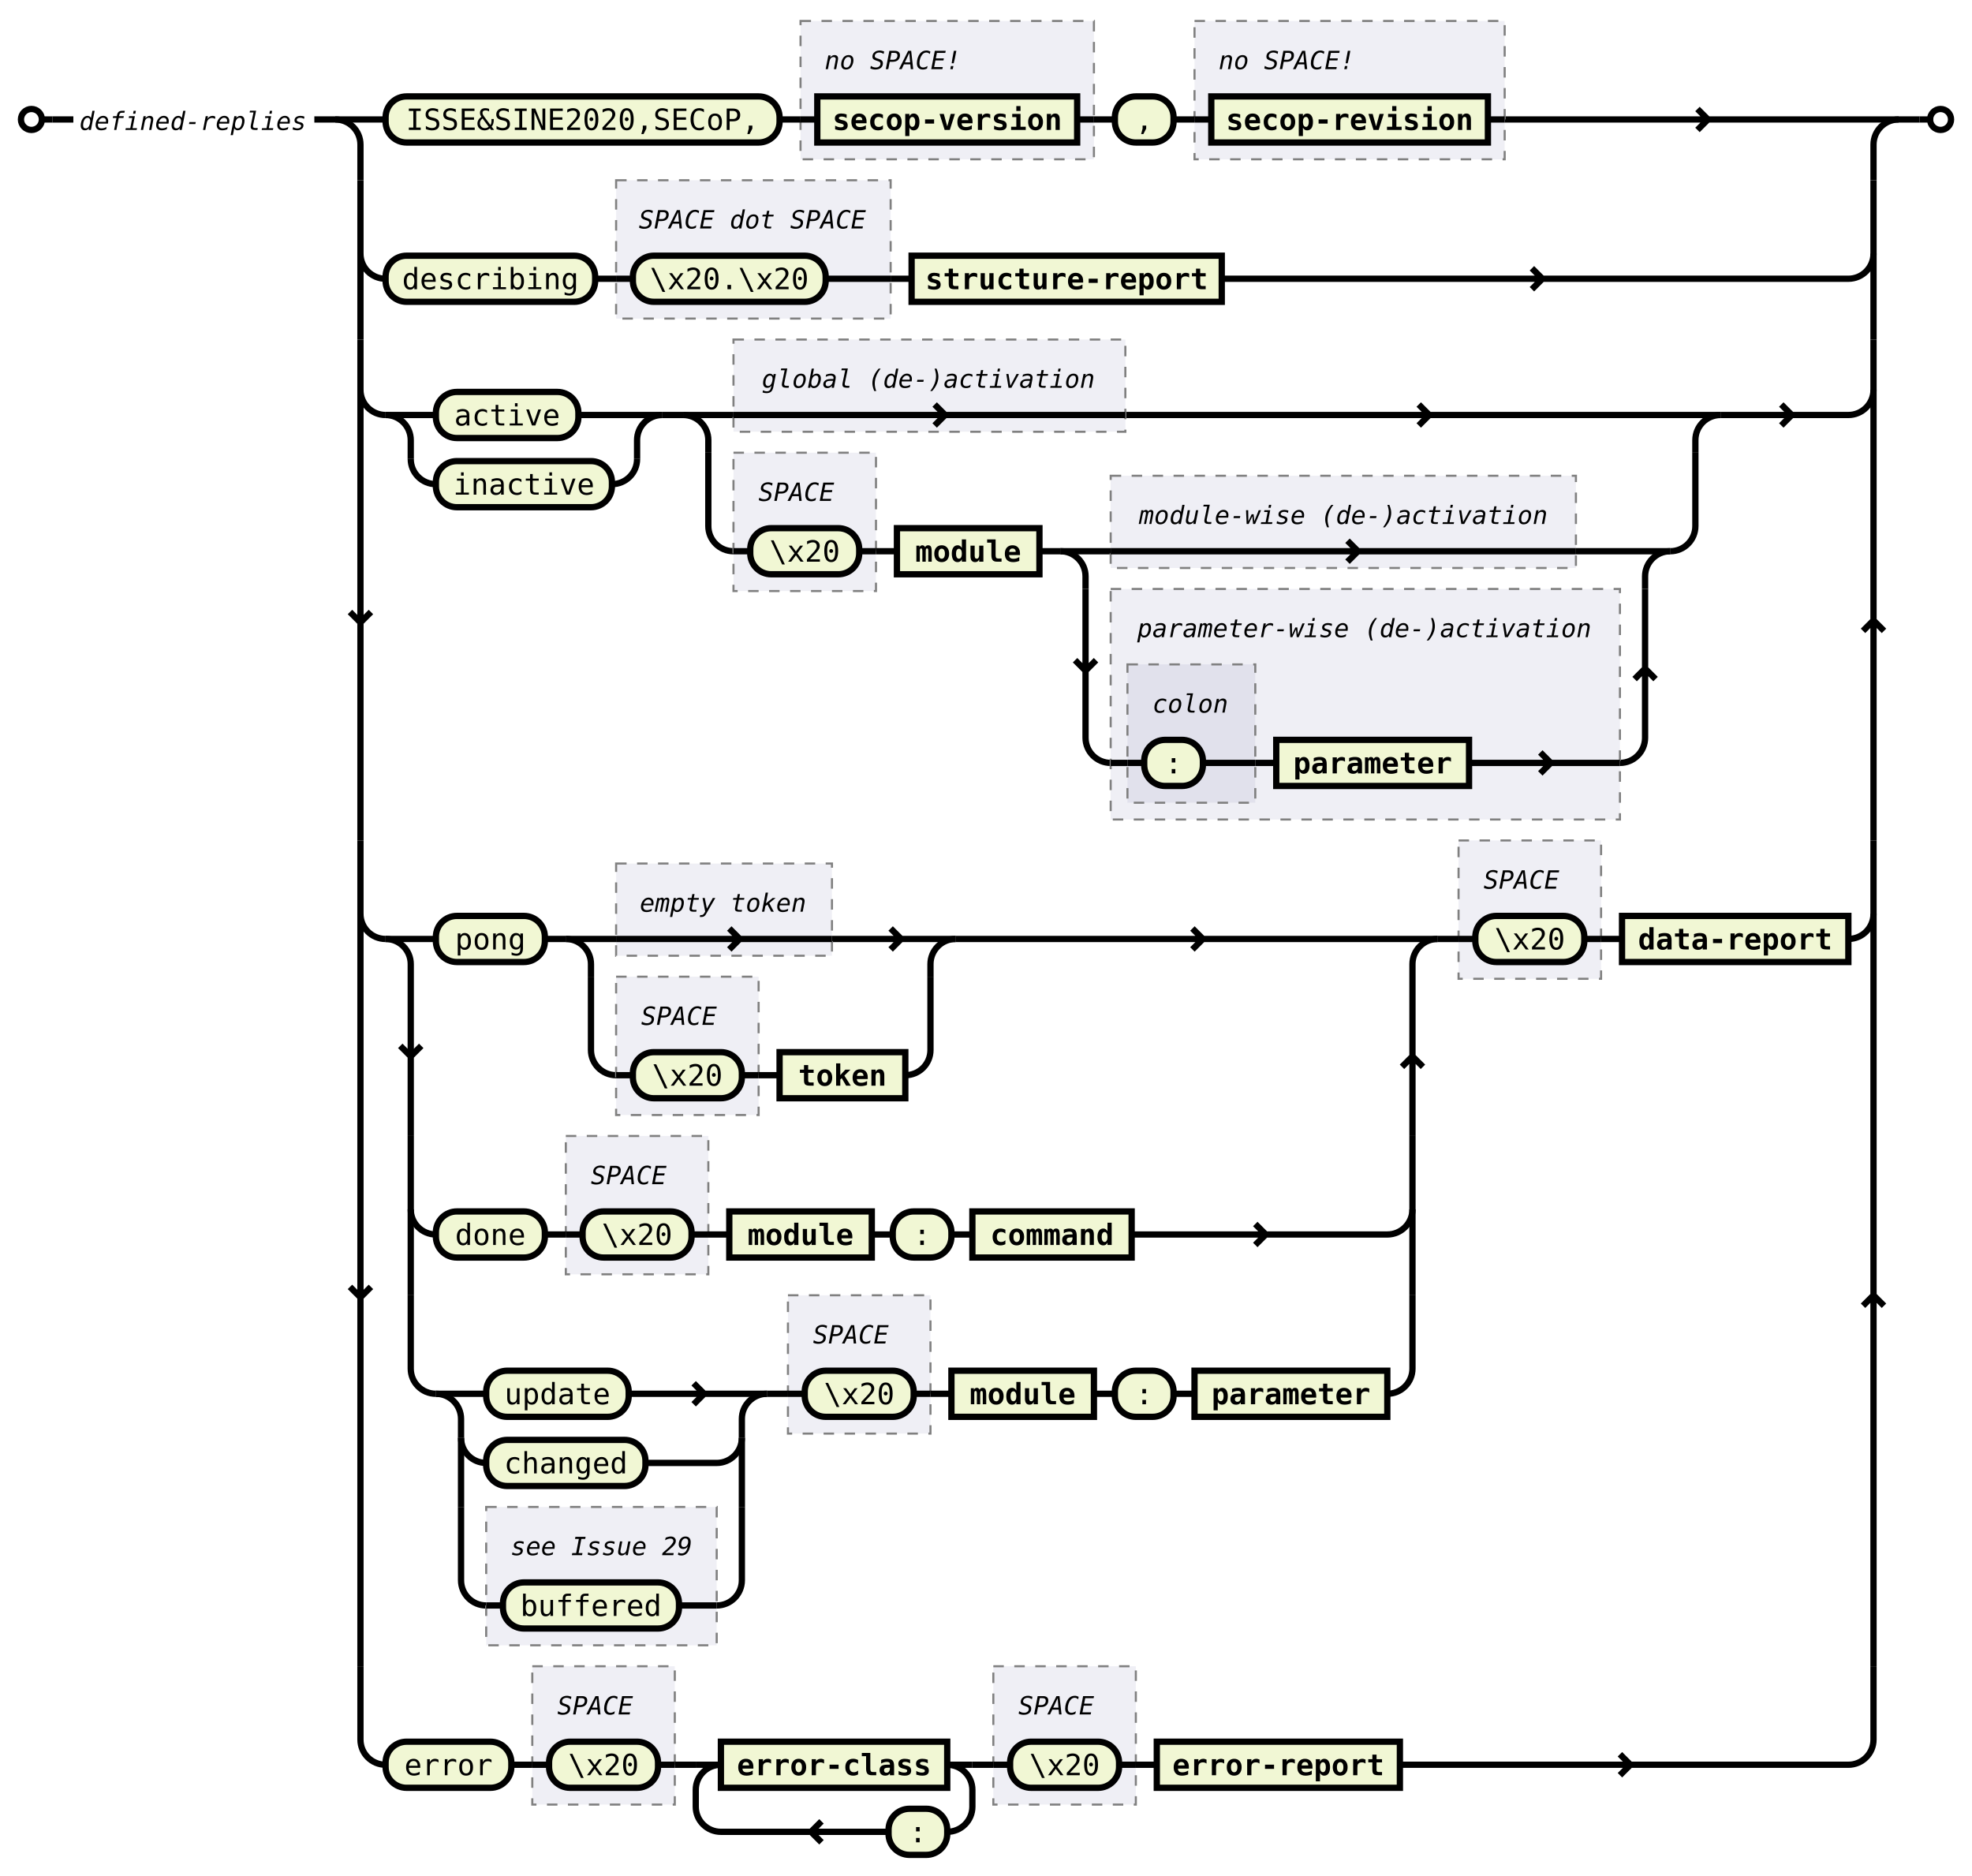
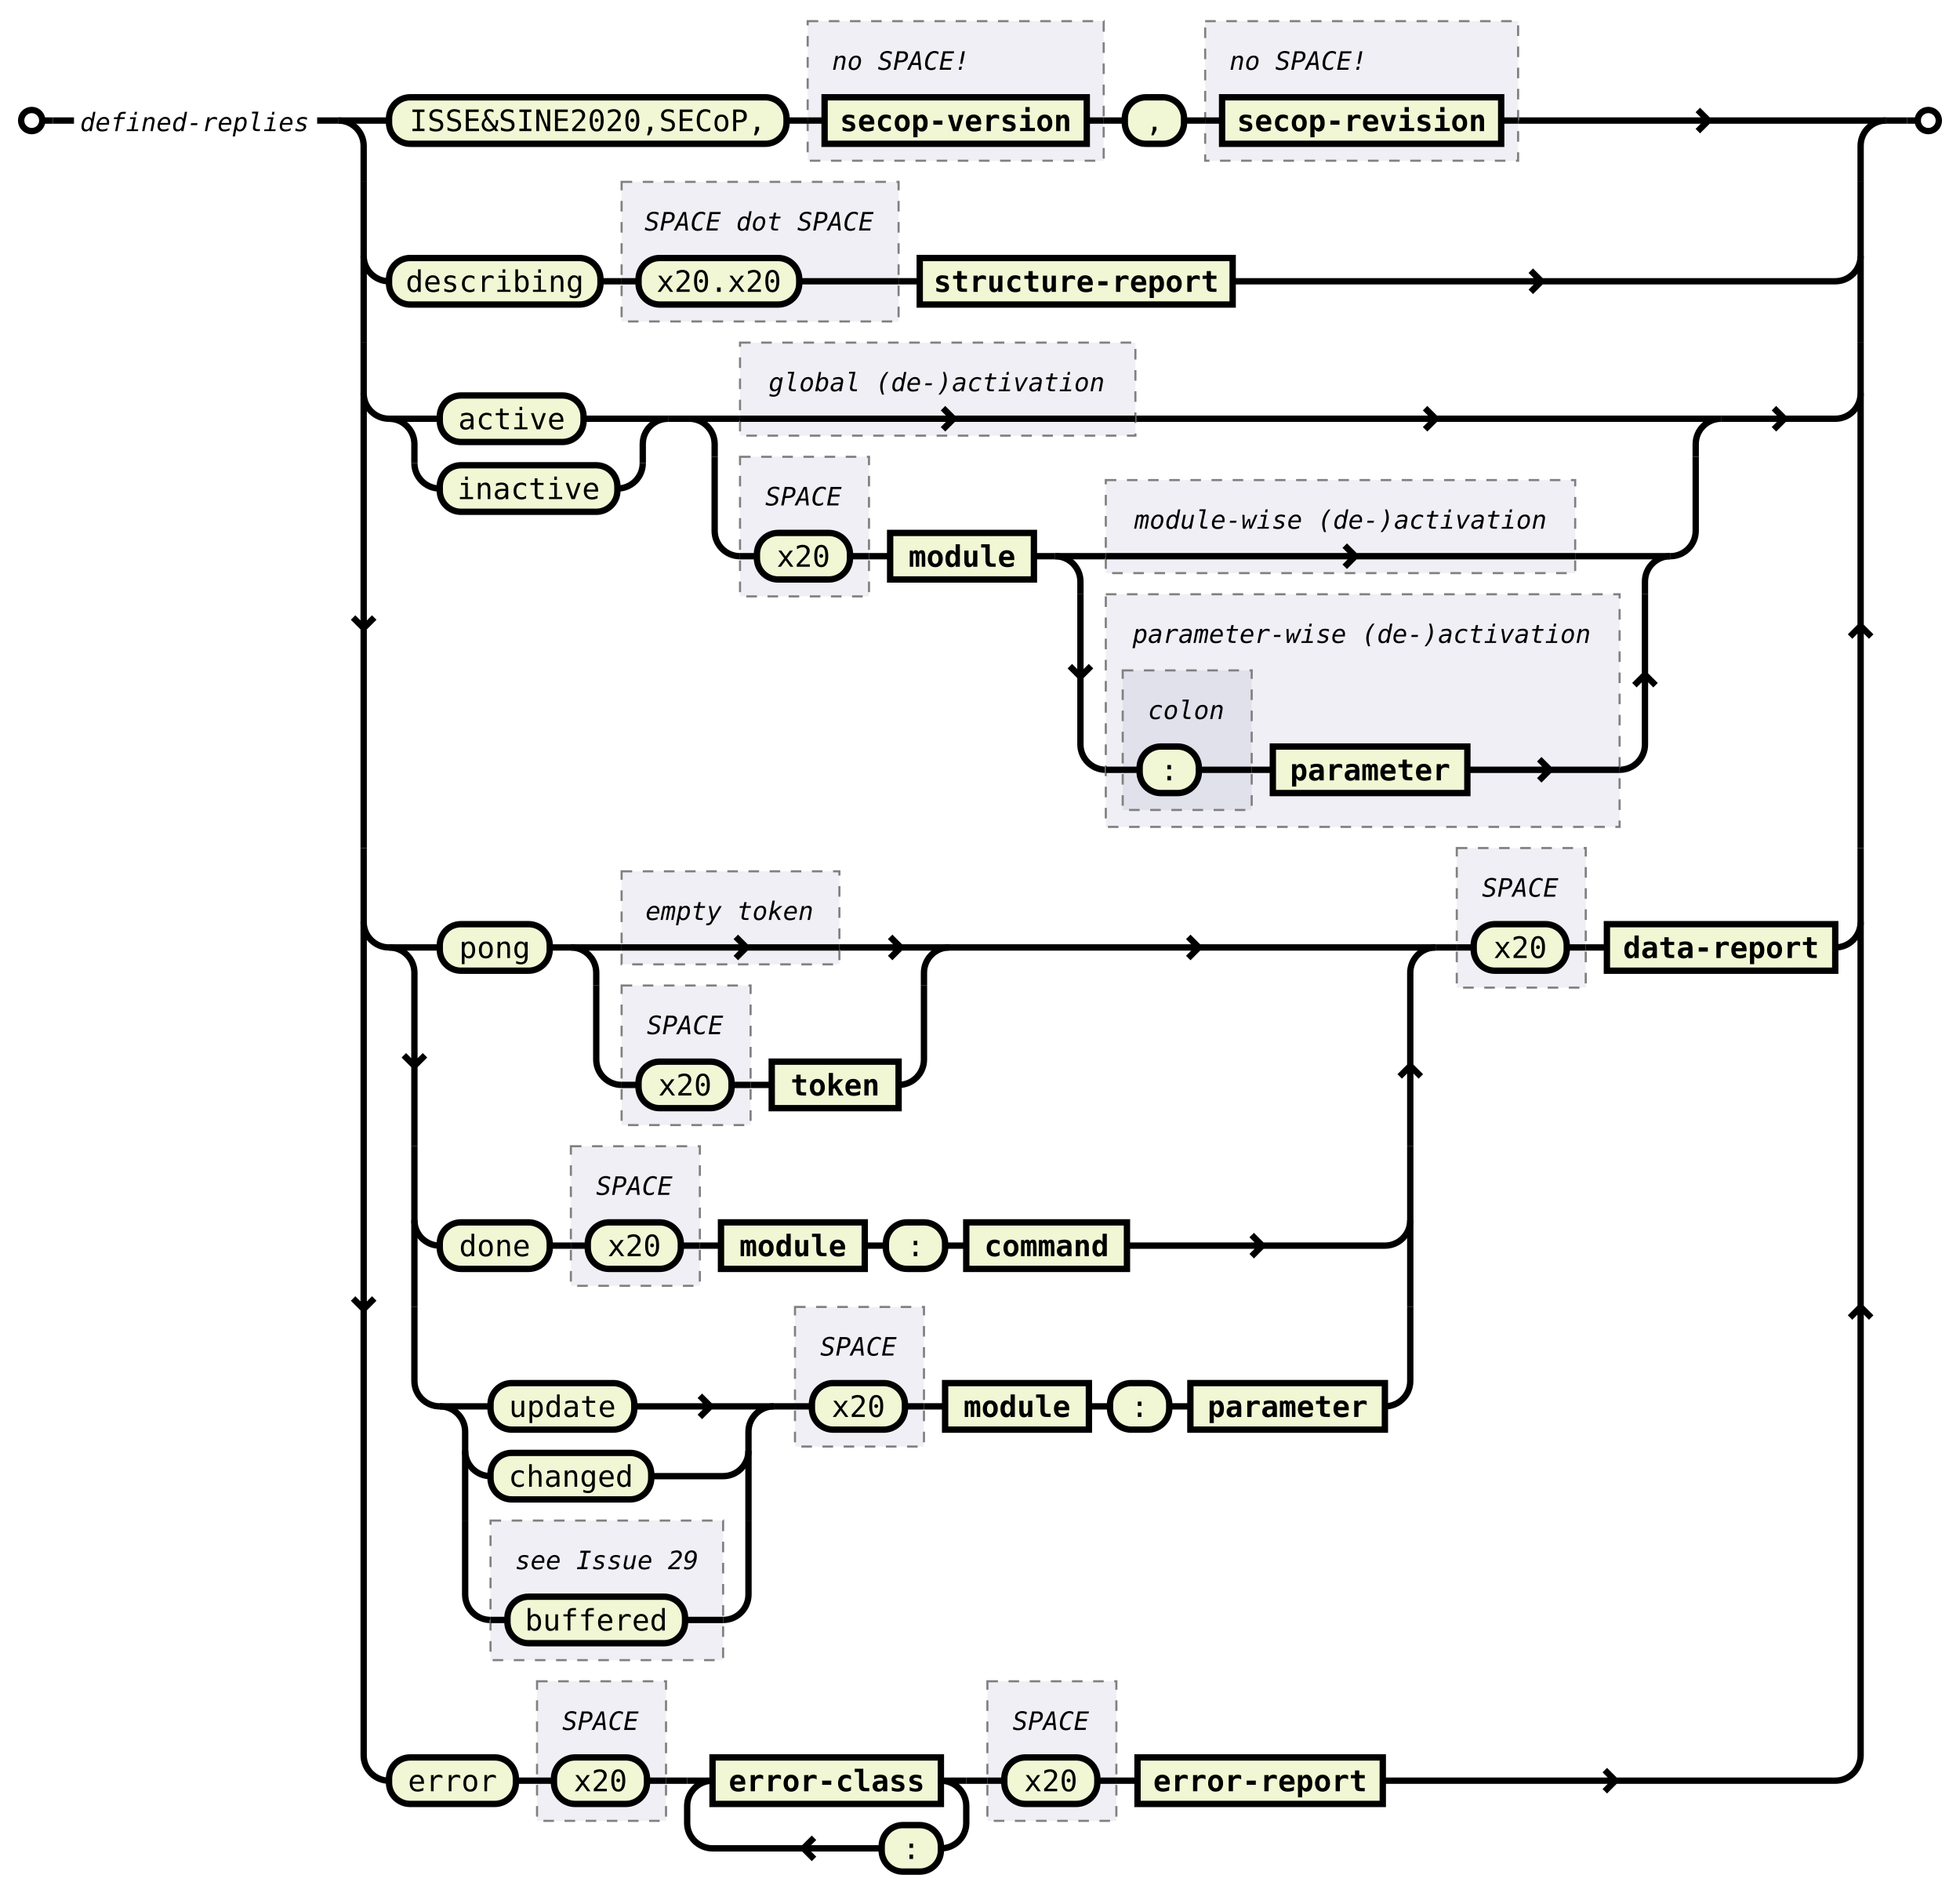
- <svg xmlns="http://www.w3.org/2000/svg" class="railroad" viewBox="0 0 941 895">
+ <svg xmlns="http://www.w3.org/2000/svg" class="railroad" viewBox="0 0 927 895">
  <style type="text/css">

    svg.railroad {
        background-color: hsl(30, 20%, 95%);
        background-size: 15px 15px;
        background-image: linear-gradient(to right, rgba(30, 30, 30, .05) 1px, transparent 1px),
                          linear-gradient(to bottom, rgba(30, 30, 30, .05) 1px, transparent 1px);
    }

    svg.railroad path {
        stroke-width: 3px;
        stroke: black;
        fill: transparent;
    }

    svg.railroad .debug {
        stroke-width: 1px;
        stroke: red;
    }

    svg.railroad text {
        font: 14px monospace;
        text-anchor: middle;
    }

    svg.railroad .nonterminal text {
        font-weight: bold;
    }

    svg.railroad text.comment {
        font: italic 12px monospace;
    }

    svg.railroad rect {
        stroke-width: 3px;
        stroke: black;
        fill:hsl(-290, 70%, 90%);
    }

    svg.railroad g.labeledbox &gt; rect {
        stroke-width: 1px;
        stroke: grey;
        stroke-dasharray: 5px;
        fill:rgba(90, 90, 150, .1);
    }</style>
  <g class="sequence">
    <path d=" M 10 57 a 5 5 0 0 1 5 -5 a 5 5 0 0 1 5 5 a 5 5 0 0 1 -5 5 a 5 5 0 0 1 -5 -5 m 10 0 h 5" />
    <g class="sequence">
      <text class="comment" x="92" y="62">
defined-replies</text>
      <g class="choice">
-         <path d=" M 160 57 h 24 m 534 0 h 188 m -91 0 l -5 -5 m 0 10 l 5 -5 m 91 0" />
+         <path d=" M 160 57 h 24 m 534 0 h 174 m -84 0 l -5 -5 m 0 10 l 5 -5 m 84 0" />
        <g class="sequence">
          <g class="terminal">
            <rect height="22" rx="10" ry="10" width="188" x="184" y="46" />
            <text x="278" y="62">
ISSE&amp;SINE2020,SECoP,</text>
          </g>
          <g class="labeledbox">
            <rect height="66" width="140" x="382" y="10" />
            <path d=" M 382 57 h 8 m 124 0 h 8" />
            <text class="comment" x="426" y="33">
no SPACE!</text>
            <g class="nonterminal">
              <rect height="22" width="124" x="390" y="46" />
              <text x="452" y="62">
secop-version</text>
            </g>
          </g>
          <g class="terminal">
            <rect height="22" rx="10" ry="10" width="28" x="532" y="46" />
            <text x="546" y="62">
,</text>
          </g>
          <g class="labeledbox">
            <rect height="66" width="148" x="570" y="10" />
            <path d=" M 570 57 h 8 m 132 0 h 8" />
            <text class="comment" x="614" y="33">
no SPACE!</text>
            <g class="nonterminal">
              <rect height="22" width="132" x="578" y="46" />
              <text x="644" y="62">
secop-revision</text>
            </g>
          </g>
          <path d=" M 372 57 h 10" />
          <path d=" M 522 57 h 10" />
          <path d=" M 560 57 h 10" />
        </g>
-         <path d=" M 160 57 a 12 12 0 0 1 12 12 v 17 m 722 0 v -17 a 12 12 0 0 1 12 -12" />
-         <path d=" M 172 121 v 41 m 722 0 v -41" />
-         <path d=" M 172 186 v 215 m 0 -104 l -5 -5 m 10 0 l -5 5 m 0 104 m 722 0 v -215 m 0 110 l -5 5 m 10 0 l -5 -5 m 0 -110" />
-         <path d=" M 172 436 v 359 m 0 -176 l -5 -5 m 10 0 l -5 5 m 0 176 m 722 0 v -359 m 0 182 l -5 5 m 10 0 l -5 -5 m 0 -182" />
-         <path d=" M 172 86 v 35 a 12 12 0 0 0 12 12 m 399 0 h 299 m -146 0 l -5 -5 m 0 10 l 5 -5 m 146 0 a 12 12 0 0 0 12 -12 v -35" />
+         <path d=" M 160 57 a 12 12 0 0 1 12 12 v 17 m 708 0 v -17 a 12 12 0 0 1 12 -12" />
+         <path d=" M 172 121 v 41 m 708 0 v -41" />
+         <path d=" M 172 186 v 215 m 0 -104 l -5 -5 m 10 0 l -5 5 m 0 104 m 708 0 v -215 m 0 110 l -5 5 m 10 0 l -5 -5 m 0 -110" />
+         <path d=" M 172 436 v 359 m 0 -176 l -5 -5 m 10 0 l -5 5 m 0 176 m 708 0 v -359 m 0 182 l -5 5 m 10 0 l -5 -5 m 0 -182" />
+         <path d=" M 172 86 v 35 a 12 12 0 0 0 12 12 m 399 0 h 285 m -139 0 l -5 -5 m 0 10 l 5 -5 m 139 0 a 12 12 0 0 0 12 -12 v -35" />
        <g class="sequence">
          <g class="terminal">
            <rect height="22" rx="10" ry="10" width="100" x="184" y="122" />
            <text x="234" y="138">
describing</text>
          </g>
          <g class="labeledbox">
            <rect height="66" width="131" x="294" y="86" />
-             <path d=" M 294 133 h 8 m 92 0 h 31" />
+             <path d=" M 294 133 h 8 m 76 0 h 47" />
            <text class="comment" x="359" y="109">
SPACE dot SPACE</text>
            <g class="terminal">
-               <rect height="22" rx="10" ry="10" width="92" x="302" y="122" />
-               <text x="348" y="138">
- \x20.\x20</text>
+               <rect height="22" rx="10" ry="10" width="76" x="302" y="122" />
+               <text x="340" y="138">
+ x20.x20</text>
            </g>
          </g>
          <g class="nonterminal">
            <rect height="22" width="148" x="435" y="122" />
            <text x="509" y="138">
structure-report</text>
          </g>
          <path d=" M 284 133 h 10" />
          <path d=" M 425 133 h 10" />
        </g>
-         <path d=" M 172 162 v 24 a 12 12 0 0 0 12 12 m 637 0 h 61 m -27 0 l -5 -5 m 0 10 l 5 -5 m 27 0 a 12 12 0 0 0 12 -12 v -24" />
+         <path d=" M 172 162 v 24 a 12 12 0 0 0 12 12 m 630 0 h 54 m -24 0 l -5 -5 m 0 10 l 5 -5 m 24 0 a 12 12 0 0 0 12 -12 v -24" />
        <g class="sequence">
          <g class="choice">
            <path d=" M 184 198 h 24 m 68 0 h 40" />
            <g class="terminal">
              <rect height="22" rx="10" ry="10" width="68" x="208" y="187" />
              <text x="242" y="203">
active</text>
            </g>
            <path d=" M 184 198 a 12 12 0 0 1 12 12 v 9 m 108 0 v -9 a 12 12 0 0 1 12 -12" />
            <path d=" M 196 219 v 0 a 12 12 0 0 0 12 12 m 84 0 h 0 a 12 12 0 0 0 12 -12 v 0" />
            <g class="terminal">
              <rect height="22" rx="10" ry="10" width="84" x="208" y="220" />
              <text x="250" y="236">
inactive</text>
            </g>
          </g>
          <g class="choice">
-             <path d=" M 326 198 h 24 m 187 0 h 284 m -139 0 l -5 -5 m 0 10 l 5 -5 m 139 0" />
+             <path d=" M 326 198 h 24 m 187 0 h 277 m -135 0 l -5 -5 m 0 10 l 5 -5 m 135 0" />
            <g class="labeledbox">
              <rect height="44" width="187" x="350" y="162" />
              <path d=" M 350 198 h 8 m 0 0 h 179 m -86 0 l -5 -5 m 0 10 l 5 -5 m 86 0" />
              <text class="comment" x="443" y="185">
global (de-)activation</text>
              <g />
            </g>
-             <path d=" M 326 198 a 12 12 0 0 1 12 12 v 6 m 471 0 v -6 a 12 12 0 0 1 12 -12" />
-             <path d=" M 338 216 v 35 a 12 12 0 0 0 12 12 m 447 0 h 0 a 12 12 0 0 0 12 -12 v -35" />
+             <path d=" M 326 198 a 12 12 0 0 1 12 12 v 6 m 464 0 v -6 a 12 12 0 0 1 12 -12" />
+             <path d=" M 338 216 v 35 a 12 12 0 0 0 12 12 m 440 0 h 0 a 12 12 0 0 0 12 -12 v -35" />
            <g class="sequence">
              <g class="labeledbox">
-                 <rect height="66" width="68" x="350" y="216" />
-                 <path d=" M 350 263 h 8 m 52 0 h 8" />
+                 <rect height="66" width="61" x="350" y="216" />
+                 <path d=" M 350 263 h 8 m 44 0 h 9" />
                <text class="comment" x="380" y="239">
SPACE</text>
                <g class="terminal">
-                   <rect height="22" rx="10" ry="10" width="52" x="358" y="252" />
-                   <text x="384" y="268">
- \x20</text>
+                   <rect height="22" rx="10" ry="10" width="44" x="358" y="252" />
+                   <text x="380" y="268">
+ x20</text>
                </g>
              </g>
              <g class="nonterminal">
-                 <rect height="22" width="68" x="428" y="252" />
-                 <text x="462" y="268">
+                 <rect height="22" width="68" x="421" y="252" />
+                 <text x="455" y="268">
module</text>
              </g>
              <g class="choice">
-                 <path d=" M 506 263 h 24 m 222 0 h 45" />
+                 <path d=" M 499 263 h 24 m 222 0 h 45" />
                <g class="labeledbox">
-                   <rect height="44" width="222" x="530" y="227" />
-                   <path d=" M 530 263 h 8 m 0 0 h 214 m -104 0 l -5 -5 m 0 10 l 5 -5 m 104 0" />
-                   <text class="comment" x="641" y="250">
+                   <rect height="44" width="222" x="523" y="227" />
+                   <path d=" M 523 263 h 8 m 0 0 h 214 m -104 0 l -5 -5 m 0 10 l 5 -5 m 104 0" />
+                   <text class="comment" x="634" y="250">
module-wise (de-)activation</text>
                  <g />
                </g>
-                 <path d=" M 506 263 a 12 12 0 0 1 12 12 v 6 m 267 0 v -6 a 12 12 0 0 1 12 -12" />
-                 <path d=" M 518 281 v 71 m 0 -32 l -5 -5 m 10 0 l -5 5 m 0 32 a 12 12 0 0 0 12 12 m 243 0 h 0 a 12 12 0 0 0 12 -12 v -71 m 0 38 l -5 5 m 10 0 l -5 -5 m 0 -38" />
+                 <path d=" M 499 263 a 12 12 0 0 1 12 12 v 6 m 267 0 v -6 a 12 12 0 0 1 12 -12" />
+                 <path d=" M 511 281 v 71 m 0 -32 l -5 -5 m 10 0 l -5 5 m 0 32 a 12 12 0 0 0 12 12 m 243 0 h 0 a 12 12 0 0 0 12 -12 v -71 m 0 38 l -5 5 m 10 0 l -5 -5 m 0 -38" />
                <g class="labeledbox">
-                   <rect height="110" width="243" x="530" y="281" />
-                   <path d=" M 530 364 h 8 m 163 0 h 72 m -33 0 l -5 -5 m 0 10 l 5 -5 m 33 0" />
-                   <text class="comment" x="651" y="304">
+                   <rect height="110" width="243" x="523" y="281" />
+                   <path d=" M 523 364 h 8 m 163 0 h 72 m -33 0 l -5 -5 m 0 10 l 5 -5 m 33 0" />
+                   <text class="comment" x="644" y="304">
parameter-wise (de-)activation</text>
                  <g class="sequence">
                    <g class="labeledbox">
-                       <rect height="66" width="61" x="538" y="317" />
-                       <path d=" M 538 364 h 8 m 28 0 h 25" />
-                       <text class="comment" x="568" y="340">
+                       <rect height="66" width="61" x="531" y="317" />
+                       <path d=" M 531 364 h 8 m 28 0 h 25" />
+                       <text class="comment" x="561" y="340">
colon</text>
                      <g class="terminal">
-                         <rect height="22" rx="10" ry="10" width="28" x="546" y="353" />
-                         <text x="560" y="369">
+                         <rect height="22" rx="10" ry="10" width="28" x="539" y="353" />
+                         <text x="553" y="369">
:</text>
                      </g>
                    </g>
                    <g class="nonterminal">
-                       <rect height="22" width="92" x="609" y="353" />
-                       <text x="655" y="369">
+                       <rect height="22" width="92" x="602" y="353" />
+                       <text x="648" y="369">
parameter</text>
                    </g>
-                     <path d=" M 599 364 h 10" />
+                     <path d=" M 592 364 h 10" />
                  </g>
                </g>
              </g>
-               <path d=" M 418 263 h 10" />
-               <path d=" M 496 263 h 10" />
+               <path d=" M 411 263 h 10" />
+               <path d=" M 489 263 h 10" />
            </g>
          </g>
          <path d=" M 316 198 h 10" />
        </g>
-         <path d=" M 172 401 v 35 a 12 12 0 0 0 12 12 m 698 0 h 0 a 12 12 0 0 0 12 -12 v -35" />
+         <path d=" M 172 401 v 35 a 12 12 0 0 0 12 12 m 684 0 h 0 a 12 12 0 0 0 12 -12 v -35" />
        <g class="sequence">
          <g class="choice">
-             <path d=" M 184 448 h 24 m 248 0 h 230 m -112 0 l -5 -5 m 0 10 l 5 -5 m 112 0" />
+             <path d=" M 184 448 h 24 m 241 0 h 230 m -112 0 l -5 -5 m 0 10 l 5 -5 m 112 0" />
            <g class="sequence">
              <g class="terminal">
                <rect height="22" rx="10" ry="10" width="52" x="208" y="437" />
                <text x="234" y="453">
pong</text>
              </g>
              <g class="choice">
-                 <path d=" M 270 448 h 24 m 103 0 h 59 m -26 0 l -5 -5 m 0 10 l 5 -5 m 26 0" />
+                 <path d=" M 270 448 h 24 m 103 0 h 52 m -23 0 l -5 -5 m 0 10 l 5 -5 m 23 0" />
                <g class="labeledbox">
                  <rect height="44" width="103" x="294" y="412" />
                  <path d=" M 294 448 h 8 m 0 0 h 95 m -44 0 l -5 -5 m 0 10 l 5 -5 m 44 0" />
                  <text class="comment" x="345" y="435">
empty token</text>
                  <g />
                </g>
-                 <path d=" M 270 448 a 12 12 0 0 1 12 12 v 6 m 162 0 v -6 a 12 12 0 0 1 12 -12" />
-                 <path d=" M 282 466 v 35 a 12 12 0 0 0 12 12 m 138 0 h 0 a 12 12 0 0 0 12 -12 v -35" />
+                 <path d=" M 270 448 a 12 12 0 0 1 12 12 v 6 m 155 0 v -6 a 12 12 0 0 1 12 -12" />
+                 <path d=" M 282 466 v 35 a 12 12 0 0 0 12 12 m 131 0 h 0 a 12 12 0 0 0 12 -12 v -35" />
                <g class="sequence">
                  <g class="labeledbox">
-                     <rect height="66" width="68" x="294" y="466" />
-                     <path d=" M 294 513 h 8 m 52 0 h 8" />
+                     <rect height="66" width="61" x="294" y="466" />
+                     <path d=" M 294 513 h 8 m 44 0 h 9" />
                    <text class="comment" x="324" y="489">
SPACE</text>
                    <g class="terminal">
-                       <rect height="22" rx="10" ry="10" width="52" x="302" y="502" />
-                       <text x="328" y="518">
- \x20</text>
+                       <rect height="22" rx="10" ry="10" width="44" x="302" y="502" />
+                       <text x="324" y="518">
+ x20</text>
                    </g>
                  </g>
                  <g class="nonterminal">
-                     <rect height="22" width="60" x="372" y="502" />
-                     <text x="402" y="518">
+                     <rect height="22" width="60" x="365" y="502" />
+                     <text x="395" y="518">
token</text>
                  </g>
-                   <path d=" M 362 513 h 10" />
+                   <path d=" M 355 513 h 10" />
                </g>
              </g>
              <path d=" M 260 448 h 10" />
            </g>
-             <path d=" M 184 448 a 12 12 0 0 1 12 12 v 82 m 0 -38 l -5 -5 m 10 0 l -5 5 m 0 38 m 478 0 v -82 m 0 44 l -5 5 m 10 0 l -5 -5 m 0 -44 a 12 12 0 0 1 12 -12" />
-             <path d=" M 196 577 v 41 m 478 0 v -41" />
-             <path d=" M 196 542 v 35 a 12 12 0 0 0 12 12 m 332 0 h 122 m -58 0 l -5 -5 m 0 10 l 5 -5 m 58 0 a 12 12 0 0 0 12 -12 v -35" />
+             <path d=" M 184 448 a 12 12 0 0 1 12 12 v 82 m 0 -38 l -5 -5 m 10 0 l -5 5 m 0 38 m 471 0 v -82 m 0 44 l -5 5 m 10 0 l -5 -5 m 0 -44 a 12 12 0 0 1 12 -12" />
+             <path d=" M 196 577 v 41 m 471 0 v -41" />
+             <path d=" M 196 542 v 35 a 12 12 0 0 0 12 12 m 325 0 h 122 m -58 0 l -5 -5 m 0 10 l 5 -5 m 58 0 a 12 12 0 0 0 12 -12 v -35" />
            <g class="sequence">
              <g class="terminal">
                <rect height="22" rx="10" ry="10" width="52" x="208" y="578" />
                <text x="234" y="594">
done</text>
              </g>
              <g class="labeledbox">
-                 <rect height="66" width="68" x="270" y="542" />
-                 <path d=" M 270 589 h 8 m 52 0 h 8" />
+                 <rect height="66" width="61" x="270" y="542" />
+                 <path d=" M 270 589 h 8 m 44 0 h 9" />
                <text class="comment" x="300" y="565">
SPACE</text>
                <g class="terminal">
-                   <rect height="22" rx="10" ry="10" width="52" x="278" y="578" />
-                   <text x="304" y="594">
- \x20</text>
+                   <rect height="22" rx="10" ry="10" width="44" x="278" y="578" />
+                   <text x="300" y="594">
+ x20</text>
                </g>
              </g>
              <g class="nonterminal">
-                 <rect height="22" width="68" x="348" y="578" />
-                 <text x="382" y="594">
+                 <rect height="22" width="68" x="341" y="578" />
+                 <text x="375" y="594">
module</text>
              </g>
              <g class="terminal">
-                 <rect height="22" rx="10" ry="10" width="28" x="426" y="578" />
-                 <text x="440" y="594">
+                 <rect height="22" rx="10" ry="10" width="28" x="419" y="578" />
+                 <text x="433" y="594">
:</text>
              </g>
              <g class="nonterminal">
-                 <rect height="22" width="76" x="464" y="578" />
-                 <text x="502" y="594">
+                 <rect height="22" width="76" x="457" y="578" />
+                 <text x="495" y="594">
command</text>
              </g>
              <path d=" M 260 589 h 10" />
-               <path d=" M 338 589 h 10" />
-               <path d=" M 416 589 h 10" />
-               <path d=" M 454 589 h 10" />
-             </g>
-             <path d=" M 196 618 v 35 a 12 12 0 0 0 12 12 m 454 0 h 0 a 12 12 0 0 0 12 -12 v -35" />
+               <path d=" M 331 589 h 10" />
+               <path d=" M 409 589 h 10" />
+               <path d=" M 447 589 h 10" />
+             </g>
+             <path d=" M 196 618 v 35 a 12 12 0 0 0 12 12 m 447 0 h 0 a 12 12 0 0 0 12 -12 v -35" />
            <g class="sequence">
              <g class="choice">
                <path d=" M 208 665 h 24 m 68 0 h 66 m -30 0 l -5 -5 m 0 10 l 5 -5 m 30 0" />
                <g class="terminal">
                  <rect height="22" rx="10" ry="10" width="68" x="232" y="654" />
                  <text x="266" y="670">
update</text>
                </g>
                <path d=" M 208 665 a 12 12 0 0 1 12 12 v 9 m 134 0 v -9 a 12 12 0 0 1 12 -12" />
                <path d=" M 220 686 v 33 m 134 0 v -33" />
                <path d=" M 220 686 v 0 a 12 12 0 0 0 12 12 m 76 0 h 34 a 12 12 0 0 0 12 -12 v 0" />
                <g class="terminal">
                  <rect height="22" rx="10" ry="10" width="76" x="232" y="687" />
                  <text x="270" y="703">
changed</text>
                </g>
                <path d=" M 220 719 v 35 a 12 12 0 0 0 12 12 m 110 0 h 0 a 12 12 0 0 0 12 -12 v -35" />
                <g class="labeledbox">
                  <rect height="66" width="110" x="232" y="719" />
                  <path d=" M 232 766 h 8 m 84 0 h 18" />
                  <text class="comment" x="287" y="742">
see Issue 29</text>
                  <g class="terminal">
                    <rect height="22" rx="10" ry="10" width="84" x="240" y="755" />
                    <text x="282" y="771">
buffered</text>
                  </g>
                </g>
              </g>
              <g class="labeledbox">
-                 <rect height="66" width="68" x="376" y="618" />
-                 <path d=" M 376 665 h 8 m 52 0 h 8" />
+                 <rect height="66" width="61" x="376" y="618" />
+                 <path d=" M 376 665 h 8 m 44 0 h 9" />
                <text class="comment" x="406" y="641">
SPACE</text>
                <g class="terminal">
-                   <rect height="22" rx="10" ry="10" width="52" x="384" y="654" />
-                   <text x="410" y="670">
- \x20</text>
+                   <rect height="22" rx="10" ry="10" width="44" x="384" y="654" />
+                   <text x="406" y="670">
+ x20</text>
                </g>
              </g>
              <g class="nonterminal">
-                 <rect height="22" width="68" x="454" y="654" />
-                 <text x="488" y="670">
+                 <rect height="22" width="68" x="447" y="654" />
+                 <text x="481" y="670">
module</text>
              </g>
              <g class="terminal">
-                 <rect height="22" rx="10" ry="10" width="28" x="532" y="654" />
-                 <text x="546" y="670">
+                 <rect height="22" rx="10" ry="10" width="28" x="525" y="654" />
+                 <text x="539" y="670">
:</text>
              </g>
              <g class="nonterminal">
-                 <rect height="22" width="92" x="570" y="654" />
-                 <text x="616" y="670">
+                 <rect height="22" width="92" x="563" y="654" />
+                 <text x="609" y="670">
parameter</text>
              </g>
              <path d=" M 366 665 h 10" />
-               <path d=" M 444 665 h 10" />
-               <path d=" M 522 665 h 10" />
-               <path d=" M 560 665 h 10" />
-             </g>
-           </g>
-           <g class="labeledbox">
-             <rect height="66" width="68" x="696" y="401" />
-             <path d=" M 696 448 h 8 m 52 0 h 8" />
-             <text class="comment" x="726" y="424">
- SPACE</text>
-             <g class="terminal">
-               <rect height="22" rx="10" ry="10" width="52" x="704" y="437" />
-               <text x="730" y="453">
- \x20</text>
+               <path d=" M 437 665 h 10" />
+               <path d=" M 515 665 h 10" />
+               <path d=" M 553 665 h 10" />
+             </g>
+           </g>
+           <g class="labeledbox">
+             <rect height="66" width="61" x="689" y="401" />
+             <path d=" M 689 448 h 8 m 44 0 h 9" />
+             <text class="comment" x="719" y="424">
+ SPACE</text>
+             <g class="terminal">
+               <rect height="22" rx="10" ry="10" width="44" x="697" y="437" />
+               <text x="719" y="453">
+ x20</text>
            </g>
          </g>
          <g class="nonterminal">
-             <rect height="22" width="108" x="774" y="437" />
-             <text x="828" y="453">
+             <rect height="22" width="108" x="760" y="437" />
+             <text x="814" y="453">
data-report</text>
          </g>
-           <path d=" M 686 448 h 10" />
-           <path d=" M 764 448 h 10" />
+           <path d=" M 679 448 h 10" />
+           <path d=" M 750 448 h 10" />
        </g>
-         <path d=" M 172 795 v 35 a 12 12 0 0 0 12 12 m 484 0 h 214 m -104 0 l -5 -5 m 0 10 l 5 -5 m 104 0 a 12 12 0 0 0 12 -12 v -35" />
+         <path d=" M 172 795 v 35 a 12 12 0 0 0 12 12 m 470 0 h 214 m -104 0 l -5 -5 m 0 10 l 5 -5 m 104 0 a 12 12 0 0 0 12 -12 v -35" />
        <g class="sequence">
          <g class="terminal">
            <rect height="22" rx="10" ry="10" width="60" x="184" y="831" />
            <text x="214" y="847">
error</text>
          </g>
          <g class="labeledbox">
-             <rect height="66" width="68" x="254" y="795" />
-             <path d=" M 254 842 h 8 m 52 0 h 8" />
+             <rect height="66" width="61" x="254" y="795" />
+             <path d=" M 254 842 h 8 m 44 0 h 9" />
            <text class="comment" x="284" y="818">
SPACE</text>
            <g class="terminal">
-               <rect height="22" rx="10" ry="10" width="52" x="262" y="831" />
-               <text x="288" y="847">
- \x20</text>
+               <rect height="22" rx="10" ry="10" width="44" x="262" y="831" />
+               <text x="284" y="847">
+ x20</text>
            </g>
          </g>
          <g class="repeat">
-             <path d=" M 332 842 h 12 m 108 0 h 12 m -12 0 a 12 12 0 0 1 12 12 v 8 a 12 12 0 0 1 -12 12 m -28 0 h -80 m 43 0 l 5 -5 m 0 10 l -5 -5 m -43 0 a 12 12 0 0 1 -12 -12 v -8 a 12 12 0 0 1 12 -12" />
-             <g class="terminal">
-               <rect height="22" rx="10" ry="10" width="28" x="424" y="863" />
-               <text x="438" y="879">
+             <path d=" M 325 842 h 12 m 108 0 h 12 m -12 0 a 12 12 0 0 1 12 12 v 8 a 12 12 0 0 1 -12 12 m -28 0 h -80 m 43 0 l 5 -5 m 0 10 l -5 -5 m -43 0 a 12 12 0 0 1 -12 -12 v -8 a 12 12 0 0 1 12 -12" />
+             <g class="terminal">
+               <rect height="22" rx="10" ry="10" width="28" x="417" y="863" />
+               <text x="431" y="879">
:</text>
            </g>
            <g class="nonterminal">
-               <rect height="22" width="108" x="344" y="831" />
-               <text x="398" y="847">
+               <rect height="22" width="108" x="337" y="831" />
+               <text x="391" y="847">
error-class</text>
            </g>
          </g>
          <g class="labeledbox">
-             <rect height="66" width="68" x="474" y="795" />
-             <path d=" M 474 842 h 8 m 52 0 h 8" />
-             <text class="comment" x="504" y="818">
- SPACE</text>
-             <g class="terminal">
-               <rect height="22" rx="10" ry="10" width="52" x="482" y="831" />
-               <text x="508" y="847">
- \x20</text>
+             <rect height="66" width="61" x="467" y="795" />
+             <path d=" M 467 842 h 8 m 44 0 h 9" />
+             <text class="comment" x="497" y="818">
+ SPACE</text>
+             <g class="terminal">
+               <rect height="22" rx="10" ry="10" width="44" x="475" y="831" />
+               <text x="497" y="847">
+ x20</text>
            </g>
          </g>
          <g class="nonterminal">
-             <rect height="22" width="116" x="552" y="831" />
-             <text x="610" y="847">
+             <rect height="22" width="116" x="538" y="831" />
+             <text x="596" y="847">
error-report</text>
          </g>
          <path d=" M 244 842 h 10" />
-           <path d=" M 322 842 h 10" />
-           <path d=" M 464 842 h 10" />
-           <path d=" M 542 842 h 10" />
+           <path d=" M 315 842 h 10" />
+           <path d=" M 457 842 h 10" />
+           <path d=" M 528 842 h 10" />
        </g>
      </g>
      <path d=" M 150 57 h 10" />
    </g>
-     <path d=" M 916 57 h 5 a 5 5 0 0 1 5 -5 a 5 5 0 0 1 5 5 a 5 5 0 0 1 -5 5 a 5 5 0 0 1 -5 -5" />
+     <path d=" M 902 57 h 5 a 5 5 0 0 1 5 -5 a 5 5 0 0 1 5 5 a 5 5 0 0 1 -5 5 a 5 5 0 0 1 -5 -5" />
    <path d=" M 25 57 h 10" />
-     <path d=" M 906 57 h 10" />
+     <path d=" M 892 57 h 10" />
  </g>
</svg>
